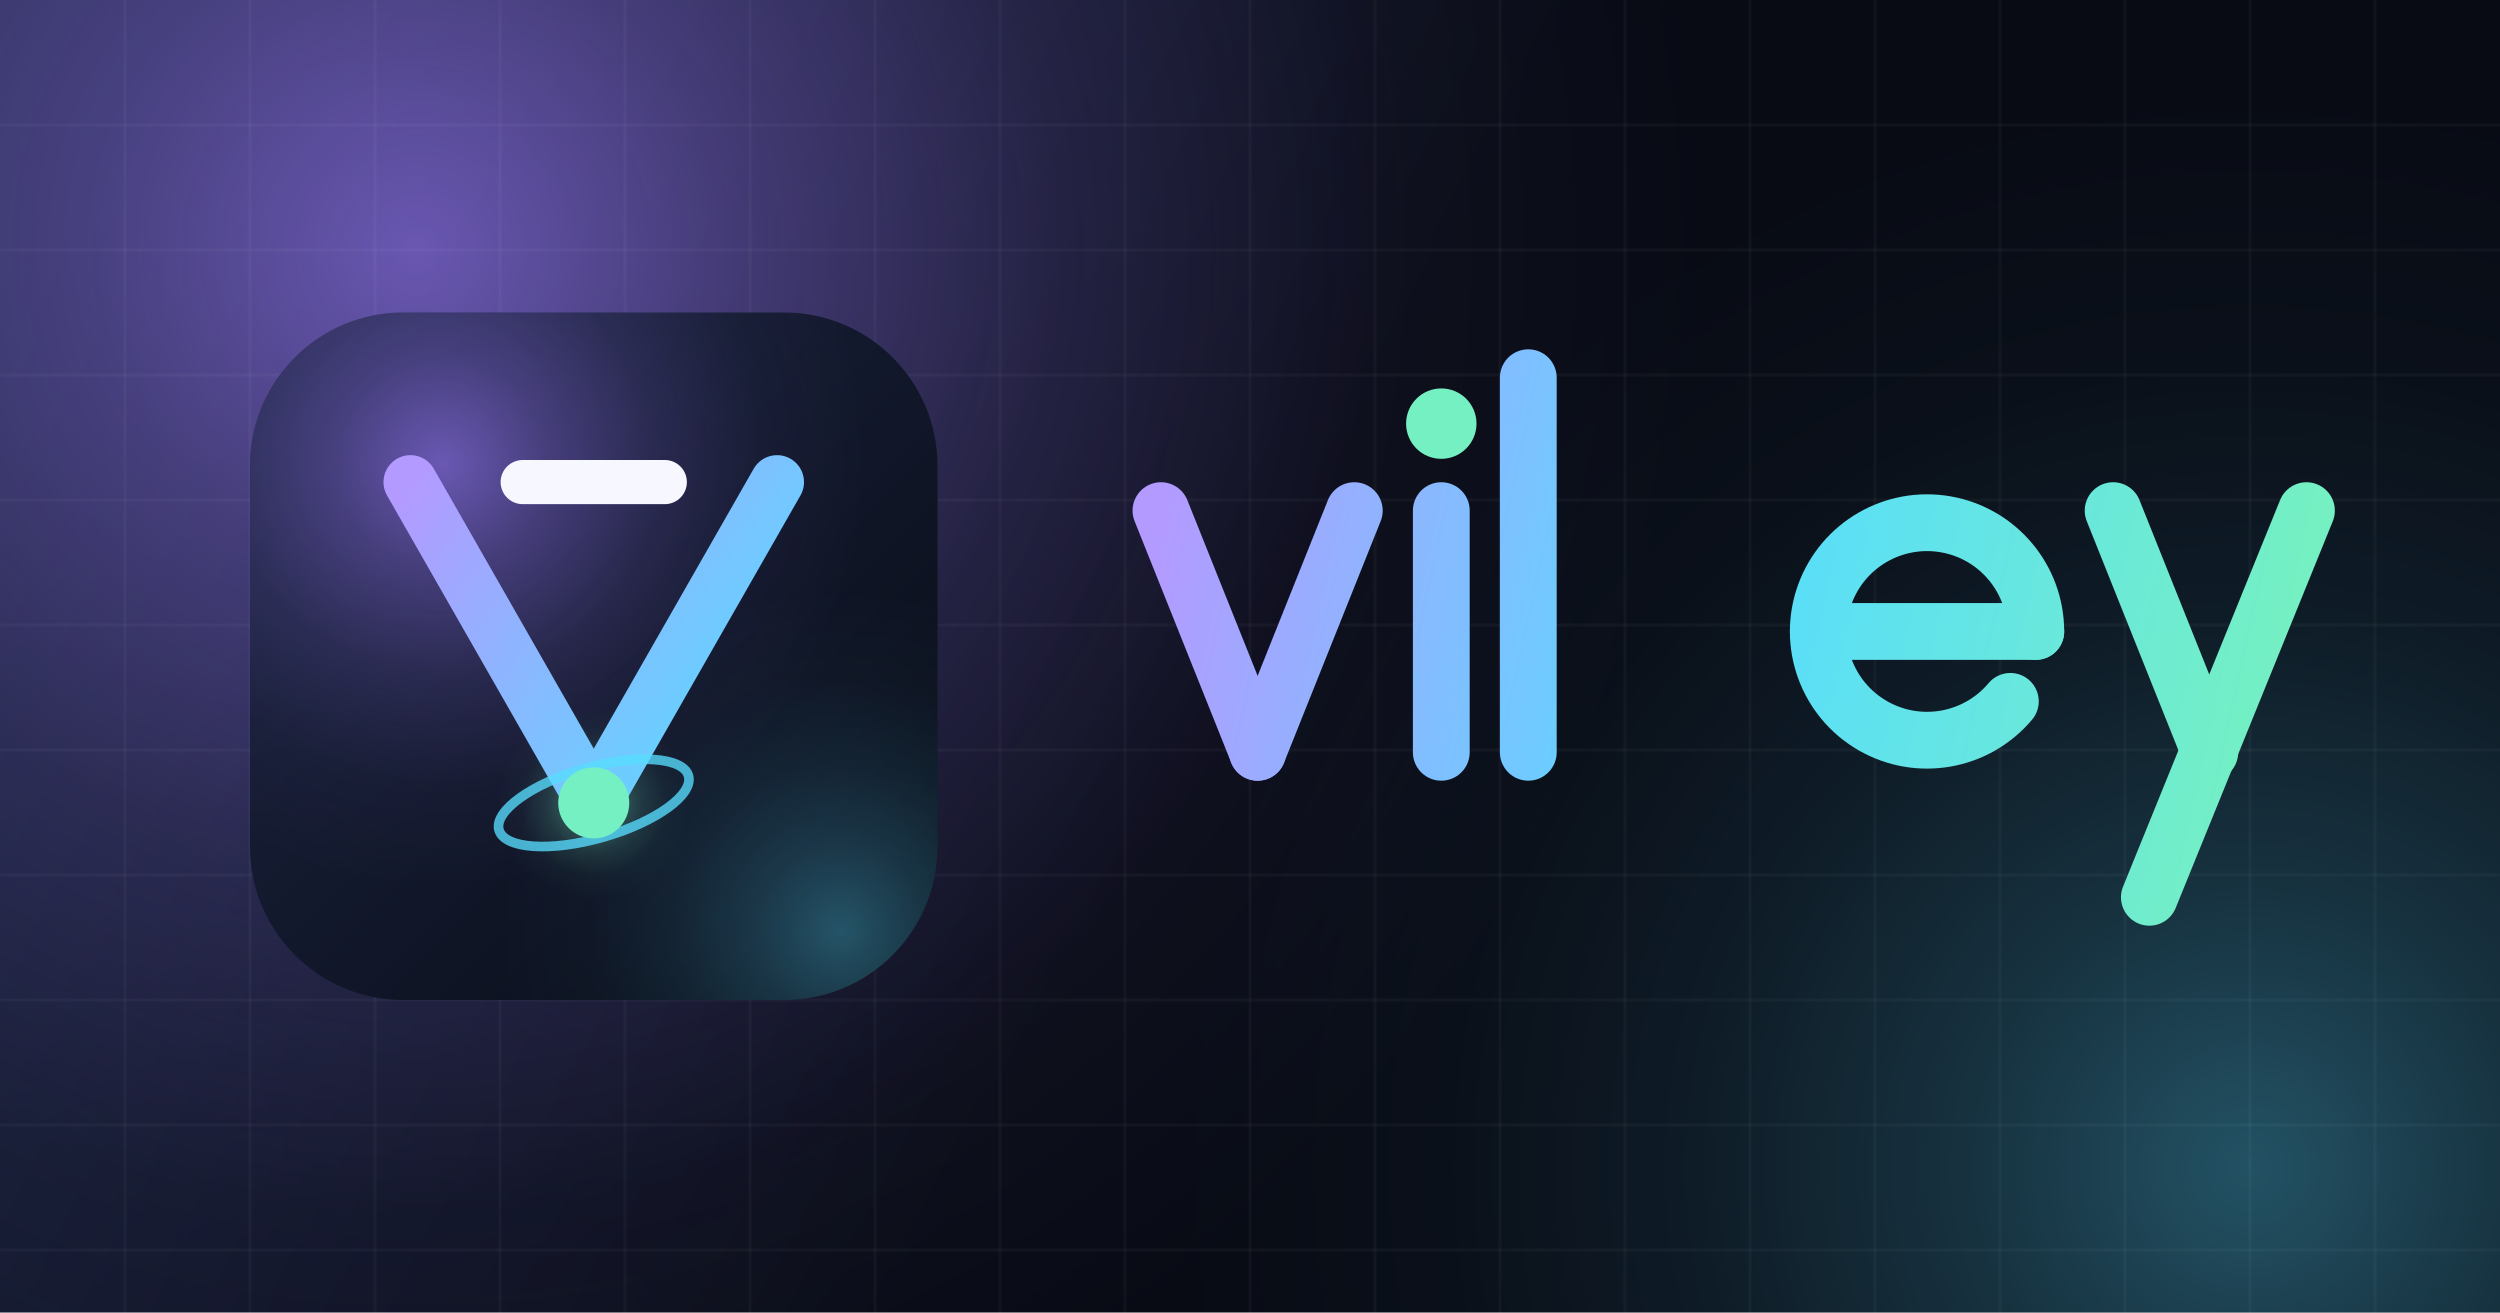
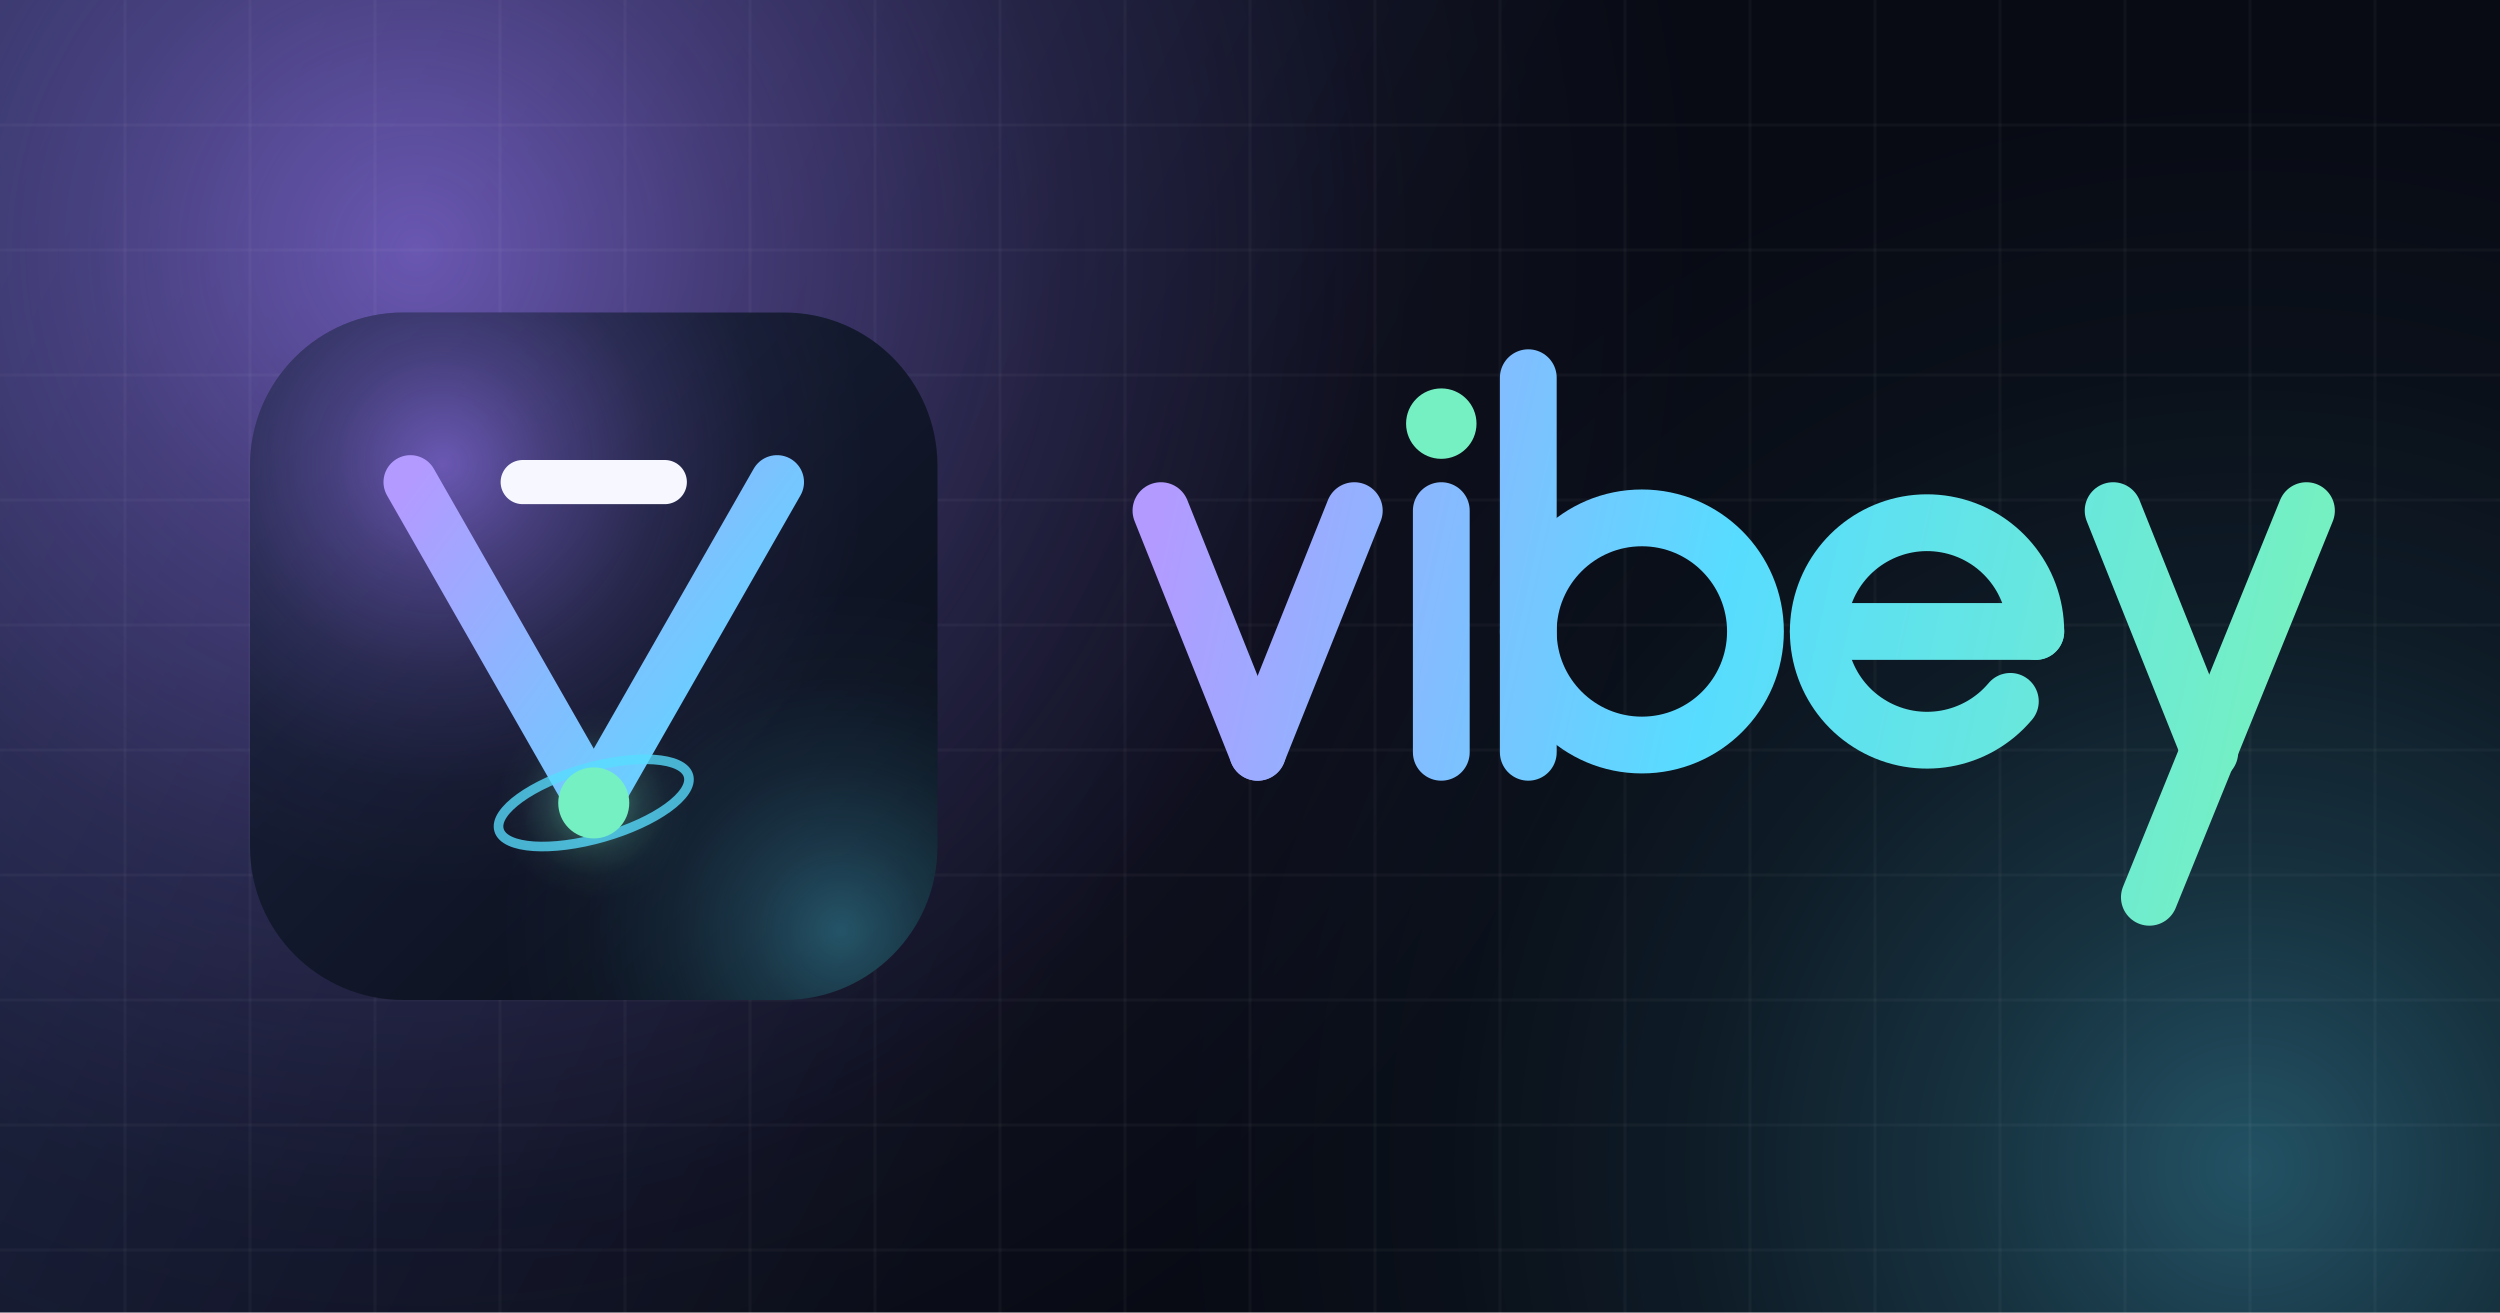
<svg xmlns="http://www.w3.org/2000/svg" viewBox="0 0 1200 630" width="1200" height="630" role="img" aria-label="vibey: a six-phase conductor for autonomous software delivery">
  <defs>
-     <linearGradient id="g0" x1="0" y1="0" x2="1200" y2="630" gradientUnits="userSpaceOnUse">
+     <linearGradient id="vibey-social-g0" x1="0" y1="0" x2="1200" y2="630" gradientUnits="userSpaceOnUse">
      <stop offset="0" stop-color="#1c2542" stop-opacity="1" />
      <stop offset="0.5" stop-color="#080b14" stop-opacity="1" />
      <stop offset="1" stop-color="#080b14" stop-opacity="1" />
    </linearGradient>
-     <radialGradient id="g1" cx="200" cy="120" r="620" gradientUnits="userSpaceOnUse">
+     <radialGradient id="vibey-social-g1" cx="200" cy="120" r="620" gradientUnits="userSpaceOnUse">
      <stop offset="0" stop-color="#9d7bff" stop-opacity="0.62" />
      <stop offset="0.25" stop-color="#9d7bff" stop-opacity="0.349" />
      <stop offset="0.5" stop-color="#9d7bff" stop-opacity="0.155" />
      <stop offset="0.75" stop-color="#9d7bff" stop-opacity="0.039" />
      <stop offset="1" stop-color="#9d7bff" stop-opacity="0" />
    </radialGradient>
-     <radialGradient id="g2" cx="1080" cy="560" r="520" gradientUnits="userSpaceOnUse">
+     <radialGradient id="vibey-social-g2" cx="1080" cy="560" r="520" gradientUnits="userSpaceOnUse">
      <stop offset="0" stop-color="#57dcff" stop-opacity="0.34" />
      <stop offset="0.25" stop-color="#57dcff" stop-opacity="0.191" />
      <stop offset="0.5" stop-color="#57dcff" stop-opacity="0.085" />
      <stop offset="0.75" stop-color="#57dcff" stop-opacity="0.021" />
      <stop offset="1" stop-color="#57dcff" stop-opacity="0" />
    </radialGradient>
-     <linearGradient id="g32" x1="120" y1="150" x2="450" y2="480" gradientUnits="userSpaceOnUse">
+     <linearGradient id="vibey-social-g32" x1="120" y1="150" x2="450" y2="480" gradientUnits="userSpaceOnUse">
      <stop offset="0" stop-color="#1c2542" stop-opacity="1" />
      <stop offset="1" stop-color="#080b14" stop-opacity="1" />
    </linearGradient>
-     <radialGradient id="g33" cx="212.4" cy="222.6" r="204.6" gradientUnits="userSpaceOnUse">
+     <radialGradient id="vibey-social-g33" cx="212.4" cy="222.6" r="204.6" gradientUnits="userSpaceOnUse">
      <stop offset="0" stop-color="#9d7bff" stop-opacity="0.62" />
      <stop offset="0.25" stop-color="#9d7bff" stop-opacity="0.349" />
      <stop offset="0.5" stop-color="#9d7bff" stop-opacity="0.155" />
      <stop offset="0.75" stop-color="#9d7bff" stop-opacity="0.039" />
      <stop offset="1" stop-color="#9d7bff" stop-opacity="0" />
    </radialGradient>
-     <radialGradient id="g34" cx="403.8" cy="447" r="165" gradientUnits="userSpaceOnUse">
+     <radialGradient id="vibey-social-g34" cx="403.8" cy="447" r="165" gradientUnits="userSpaceOnUse">
      <stop offset="0" stop-color="#57dcff" stop-opacity="0.34" />
      <stop offset="0.25" stop-color="#57dcff" stop-opacity="0.191" />
      <stop offset="0.5" stop-color="#57dcff" stop-opacity="0.085" />
      <stop offset="0.75" stop-color="#57dcff" stop-opacity="0.021" />
      <stop offset="1" stop-color="#57dcff" stop-opacity="0" />
    </radialGradient>
-     <radialGradient id="g35" cx="285" cy="385.4" r="46.2" gradientUnits="userSpaceOnUse">
+     <radialGradient id="vibey-social-g35" cx="285" cy="385.4" r="46.2" gradientUnits="userSpaceOnUse">
      <stop offset="0" stop-color="#75f0c2" stop-opacity="0.55" />
      <stop offset="0.25" stop-color="#75f0c2" stop-opacity="0.309" />
      <stop offset="0.5" stop-color="#75f0c2" stop-opacity="0.138" />
      <stop offset="0.75" stop-color="#75f0c2" stop-opacity="0.034" />
      <stop offset="1" stop-color="#75f0c2" stop-opacity="0" />
    </radialGradient>
-     <linearGradient id="g36" x1="197" y1="231.4" x2="373" y2="363.4" gradientUnits="userSpaceOnUse">
+     <linearGradient id="vibey-social-g36" x1="197" y1="231.4" x2="373" y2="363.4" gradientUnits="userSpaceOnUse">
      <stop offset="0" stop-color="#b39aff" stop-opacity="1" />
      <stop offset="1" stop-color="#57dcff" stop-opacity="1" />
    </linearGradient>
-     <linearGradient id="g37" x1="197" y1="231.4" x2="373" y2="363.4" gradientUnits="userSpaceOnUse">
+     <linearGradient id="vibey-social-g37" x1="197" y1="231.4" x2="373" y2="363.4" gradientUnits="userSpaceOnUse">
      <stop offset="0" stop-color="#b39aff" stop-opacity="1" />
      <stop offset="1" stop-color="#57dcff" stop-opacity="1" />
    </linearGradient>
-     <linearGradient id="g41" x1="557.26" y1="245.1" x2="1090.86" y2="361.1" gradientUnits="userSpaceOnUse">
+     <linearGradient id="vibey-social-g41" x1="557.26" y1="245.1" x2="1090.86" y2="361.1" gradientUnits="userSpaceOnUse">
      <stop offset="0" stop-color="#b39aff" stop-opacity="1" />
      <stop offset="0.5" stop-color="#57dcff" stop-opacity="1" />
      <stop offset="1" stop-color="#75f0c2" stop-opacity="1" />
    </linearGradient>
-     <linearGradient id="g42" x1="557.26" y1="245.1" x2="1090.86" y2="361.1" gradientUnits="userSpaceOnUse">
+     <linearGradient id="vibey-social-g42" x1="557.26" y1="245.1" x2="1090.86" y2="361.1" gradientUnits="userSpaceOnUse">
      <stop offset="0" stop-color="#b39aff" stop-opacity="1" />
      <stop offset="0.5" stop-color="#57dcff" stop-opacity="1" />
      <stop offset="1" stop-color="#75f0c2" stop-opacity="1" />
    </linearGradient>
-     <linearGradient id="g43" x1="557.26" y1="245.1" x2="1090.86" y2="361.1" gradientUnits="userSpaceOnUse">
+     <linearGradient id="vibey-social-g43" x1="557.26" y1="245.1" x2="1090.86" y2="361.1" gradientUnits="userSpaceOnUse">
      <stop offset="0" stop-color="#b39aff" stop-opacity="1" />
      <stop offset="0.5" stop-color="#57dcff" stop-opacity="1" />
      <stop offset="1" stop-color="#75f0c2" stop-opacity="1" />
    </linearGradient>
-     <linearGradient id="g45" x1="557.26" y1="245.1" x2="1090.86" y2="361.1" gradientUnits="userSpaceOnUse">
+     <linearGradient id="vibey-social-g45" x1="557.26" y1="245.1" x2="1090.86" y2="361.1" gradientUnits="userSpaceOnUse">
      <stop offset="0" stop-color="#b39aff" stop-opacity="1" />
      <stop offset="0.5" stop-color="#57dcff" stop-opacity="1" />
      <stop offset="1" stop-color="#75f0c2" stop-opacity="1" />
    </linearGradient>
-     <linearGradient id="g46" x1="557.26" y1="245.1" x2="1090.86" y2="361.1" gradientUnits="userSpaceOnUse">
+     <linearGradient id="vibey-social-g46" x1="557.26" y1="245.1" x2="1090.86" y2="361.1" gradientUnits="userSpaceOnUse">
      <stop offset="0" stop-color="#b39aff" stop-opacity="1" />
      <stop offset="0.5" stop-color="#57dcff" stop-opacity="1" />
      <stop offset="1" stop-color="#75f0c2" stop-opacity="1" />
    </linearGradient>
-     <linearGradient id="g47" x1="557.26" y1="245.1" x2="1090.86" y2="361.1" gradientUnits="userSpaceOnUse">
+     <linearGradient id="vibey-social-g47" x1="557.26" y1="245.1" x2="1090.86" y2="361.1" gradientUnits="userSpaceOnUse">
      <stop offset="0" stop-color="#b39aff" stop-opacity="1" />
      <stop offset="0.5" stop-color="#57dcff" stop-opacity="1" />
      <stop offset="1" stop-color="#75f0c2" stop-opacity="1" />
    </linearGradient>
-     <linearGradient id="g48" x1="557.26" y1="245.1" x2="1090.86" y2="361.1" gradientUnits="userSpaceOnUse">
+     <linearGradient id="vibey-social-g48" x1="557.26" y1="245.1" x2="1090.86" y2="361.1" gradientUnits="userSpaceOnUse">
      <stop offset="0" stop-color="#b39aff" stop-opacity="1" />
      <stop offset="0.5" stop-color="#57dcff" stop-opacity="1" />
      <stop offset="1" stop-color="#75f0c2" stop-opacity="1" />
    </linearGradient>
-     <linearGradient id="g49" x1="557.26" y1="245.1" x2="1090.86" y2="361.1" gradientUnits="userSpaceOnUse">
+     <linearGradient id="vibey-social-g49" x1="557.26" y1="245.1" x2="1090.86" y2="361.1" gradientUnits="userSpaceOnUse">
      <stop offset="0" stop-color="#b39aff" stop-opacity="1" />
      <stop offset="0.5" stop-color="#57dcff" stop-opacity="1" />
      <stop offset="1" stop-color="#75f0c2" stop-opacity="1" />
    </linearGradient>
-     <linearGradient id="g50" x1="557.26" y1="245.1" x2="1090.86" y2="361.1" gradientUnits="userSpaceOnUse">
+     <linearGradient id="vibey-social-g50" x1="557.26" y1="245.1" x2="1090.86" y2="361.1" gradientUnits="userSpaceOnUse">
      <stop offset="0" stop-color="#b39aff" stop-opacity="1" />
      <stop offset="0.5" stop-color="#57dcff" stop-opacity="1" />
      <stop offset="1" stop-color="#75f0c2" stop-opacity="1" />
    </linearGradient>
  </defs>
-   <rect x="0" y="0" width="1200" height="630" rx="0" fill="url(#g0)" />
-   <rect x="0" y="0" width="1200" height="630" rx="0" fill="url(#g1)" />
-   <rect x="0" y="0" width="1200" height="630" rx="0" fill="url(#g2)" />
+   <rect x="0" y="0" width="1200" height="630" rx="0" fill="url(#vibey-social-g0)" />
+   <rect x="0" y="0" width="1200" height="630" rx="0" fill="url(#vibey-social-g1)" />
+   <rect x="0" y="0" width="1200" height="630" rx="0" fill="url(#vibey-social-g2)" />
  <line x1="60" y1="0" x2="60" y2="630" stroke="#ffffff" stroke-opacity="0.035" stroke-width="1.4" stroke-linecap="round" />
  <line x1="120" y1="0" x2="120" y2="630" stroke="#ffffff" stroke-opacity="0.035" stroke-width="1.4" stroke-linecap="round" />
  <line x1="180" y1="0" x2="180" y2="630" stroke="#ffffff" stroke-opacity="0.035" stroke-width="1.4" stroke-linecap="round" />
  <line x1="240" y1="0" x2="240" y2="630" stroke="#ffffff" stroke-opacity="0.035" stroke-width="1.4" stroke-linecap="round" />
  <line x1="300" y1="0" x2="300" y2="630" stroke="#ffffff" stroke-opacity="0.035" stroke-width="1.4" stroke-linecap="round" />
  <line x1="360" y1="0" x2="360" y2="630" stroke="#ffffff" stroke-opacity="0.035" stroke-width="1.4" stroke-linecap="round" />
  <line x1="420" y1="0" x2="420" y2="630" stroke="#ffffff" stroke-opacity="0.035" stroke-width="1.4" stroke-linecap="round" />
  <line x1="480" y1="0" x2="480" y2="630" stroke="#ffffff" stroke-opacity="0.035" stroke-width="1.4" stroke-linecap="round" />
  <line x1="540" y1="0" x2="540" y2="630" stroke="#ffffff" stroke-opacity="0.035" stroke-width="1.4" stroke-linecap="round" />
  <line x1="600" y1="0" x2="600" y2="630" stroke="#ffffff" stroke-opacity="0.035" stroke-width="1.4" stroke-linecap="round" />
  <line x1="660" y1="0" x2="660" y2="630" stroke="#ffffff" stroke-opacity="0.035" stroke-width="1.4" stroke-linecap="round" />
  <line x1="720" y1="0" x2="720" y2="630" stroke="#ffffff" stroke-opacity="0.035" stroke-width="1.4" stroke-linecap="round" />
  <line x1="780" y1="0" x2="780" y2="630" stroke="#ffffff" stroke-opacity="0.035" stroke-width="1.4" stroke-linecap="round" />
  <line x1="840" y1="0" x2="840" y2="630" stroke="#ffffff" stroke-opacity="0.035" stroke-width="1.4" stroke-linecap="round" />
  <line x1="900" y1="0" x2="900" y2="630" stroke="#ffffff" stroke-opacity="0.035" stroke-width="1.4" stroke-linecap="round" />
  <line x1="960" y1="0" x2="960" y2="630" stroke="#ffffff" stroke-opacity="0.035" stroke-width="1.4" stroke-linecap="round" />
  <line x1="1020" y1="0" x2="1020" y2="630" stroke="#ffffff" stroke-opacity="0.035" stroke-width="1.4" stroke-linecap="round" />
  <line x1="1080" y1="0" x2="1080" y2="630" stroke="#ffffff" stroke-opacity="0.035" stroke-width="1.4" stroke-linecap="round" />
  <line x1="1140" y1="0" x2="1140" y2="630" stroke="#ffffff" stroke-opacity="0.035" stroke-width="1.4" stroke-linecap="round" />
  <line x1="0" y1="60" x2="1200" y2="60" stroke="#ffffff" stroke-opacity="0.035" stroke-width="1.4" stroke-linecap="round" />
  <line x1="0" y1="120" x2="1200" y2="120" stroke="#ffffff" stroke-opacity="0.035" stroke-width="1.4" stroke-linecap="round" />
  <line x1="0" y1="180" x2="1200" y2="180" stroke="#ffffff" stroke-opacity="0.035" stroke-width="1.4" stroke-linecap="round" />
  <line x1="0" y1="240" x2="1200" y2="240" stroke="#ffffff" stroke-opacity="0.035" stroke-width="1.4" stroke-linecap="round" />
  <line x1="0" y1="300" x2="1200" y2="300" stroke="#ffffff" stroke-opacity="0.035" stroke-width="1.4" stroke-linecap="round" />
  <line x1="0" y1="360" x2="1200" y2="360" stroke="#ffffff" stroke-opacity="0.035" stroke-width="1.4" stroke-linecap="round" />
  <line x1="0" y1="420" x2="1200" y2="420" stroke="#ffffff" stroke-opacity="0.035" stroke-width="1.4" stroke-linecap="round" />
  <line x1="0" y1="480" x2="1200" y2="480" stroke="#ffffff" stroke-opacity="0.035" stroke-width="1.4" stroke-linecap="round" />
  <line x1="0" y1="540" x2="1200" y2="540" stroke="#ffffff" stroke-opacity="0.035" stroke-width="1.4" stroke-linecap="round" />
  <line x1="0" y1="600" x2="1200" y2="600" stroke="#ffffff" stroke-opacity="0.035" stroke-width="1.4" stroke-linecap="round" />
-   <rect x="120" y="150" width="330" height="330" rx="73.59" fill="url(#g32)" />
-   <rect x="120" y="150" width="330" height="330" rx="73.59" fill="url(#g33)" />
-   <rect x="120" y="150" width="330" height="330" rx="73.59" fill="url(#g34)" />
-   <circle cx="285" cy="385.4" r="46.2" fill="url(#g35)" />
-   <line x1="197" y1="231.4" x2="285" y2="385.4" stroke="url(#g36)" stroke-width="25.85" stroke-linecap="round" />
-   <line x1="373" y1="231.4" x2="285" y2="385.4" stroke="url(#g37)" stroke-width="25.85" stroke-linecap="round" />
+   <rect x="120" y="150" width="330" height="330" rx="73.59" fill="url(#vibey-social-g32)" />
+   <rect x="120" y="150" width="330" height="330" rx="73.59" fill="url(#vibey-social-g33)" />
+   <rect x="120" y="150" width="330" height="330" rx="73.59" fill="url(#vibey-social-g34)" />
+   <circle cx="285" cy="385.4" r="46.2" fill="url(#vibey-social-g35)" />
+   <line x1="197" y1="231.4" x2="285" y2="385.4" stroke="url(#vibey-social-g36)" stroke-width="25.85" stroke-linecap="round" />
+   <line x1="373" y1="231.4" x2="285" y2="385.4" stroke="url(#vibey-social-g37)" stroke-width="25.85" stroke-linecap="round" />
  <line x1="250.9" y1="231.4" x2="319.1" y2="231.4" stroke="#f7f8ff" stroke-width="21.197" stroke-linecap="round" />
  <ellipse cx="285" cy="385.4" rx="47.3" ry="17.05" transform="rotate(-16 285 385.4)" fill="none" stroke="#57dcff" stroke-opacity="0.78" stroke-width="4.62" />
  <circle cx="285" cy="385.4" r="17.05" fill="#75f0c2" />
-   <line x1="557.26" y1="245.1" x2="603.66" y2="361.1" stroke="url(#g41)" stroke-width="27.26" stroke-linecap="round" />
-   <line x1="650.06" y1="245.1" x2="603.66" y2="361.1" stroke="url(#g42)" stroke-width="27.26" stroke-linecap="round" />
-   <line x1="691.82" y1="245.1" x2="691.82" y2="361.1" stroke="url(#g43)" stroke-width="27.26" stroke-linecap="round" />
+   <line x1="557.26" y1="245.1" x2="603.66" y2="361.1" stroke="url(#vibey-social-g41)" stroke-width="27.26" stroke-linecap="round" />
+   <line x1="650.06" y1="245.1" x2="603.66" y2="361.1" stroke="url(#vibey-social-g42)" stroke-width="27.26" stroke-linecap="round" />
+   <line x1="691.82" y1="245.1" x2="691.82" y2="361.1" stroke="url(#vibey-social-g43)" stroke-width="27.26" stroke-linecap="round" />
  <circle cx="691.82" cy="203.34" r="16.901" fill="#75f0c2" />
-   <line x1="733.58" y1="181.3" x2="733.58" y2="361.1" stroke="url(#g45)" stroke-width="27.26" stroke-linecap="round" />
-   <path d="M842.62 303.1A54.52 54.52 0 1 1 842.62 303.1" fill="none" stroke="url(#g46)" stroke-width="27.26" stroke-linecap="round" />
-   <line x1="872.78" y1="303.1" x2="977.18" y2="303.1" stroke="url(#g47)" stroke-width="27.26" stroke-linecap="round" />
-   <path d="M964.968 336.654A52.2 52.2 0 1 1 977.18 303.1" fill="none" stroke="url(#g48)" stroke-width="27.26" stroke-linecap="round" />
-   <line x1="1014.3" y1="245.1" x2="1060.7" y2="361.1" stroke="url(#g49)" stroke-width="27.26" stroke-linecap="round" />
-   <line x1="1107.1" y1="245.1" x2="1031.7" y2="430.7" stroke="url(#g50)" stroke-width="27.26" stroke-linecap="round" />
+   <line x1="733.58" y1="181.3" x2="733.58" y2="361.1" stroke="url(#vibey-social-g45)" stroke-width="27.26" stroke-linecap="round" />
+   <circle cx="788.1" cy="303.1" r="54.52" fill="none" stroke="url(#vibey-social-g46)" stroke-width="27.26" />
+   <line x1="872.78" y1="303.1" x2="977.18" y2="303.1" stroke="url(#vibey-social-g47)" stroke-width="27.26" stroke-linecap="round" />
+   <path d="M964.968 336.654A52.2 52.2 0 1 1 977.18 303.1" fill="none" stroke="url(#vibey-social-g48)" stroke-width="27.26" stroke-linecap="round" />
+   <line x1="1014.3" y1="245.1" x2="1060.7" y2="361.1" stroke="url(#vibey-social-g49)" stroke-width="27.26" stroke-linecap="round" />
+   <line x1="1107.1" y1="245.1" x2="1031.7" y2="430.7" stroke="url(#vibey-social-g50)" stroke-width="27.26" stroke-linecap="round" />
</svg>
